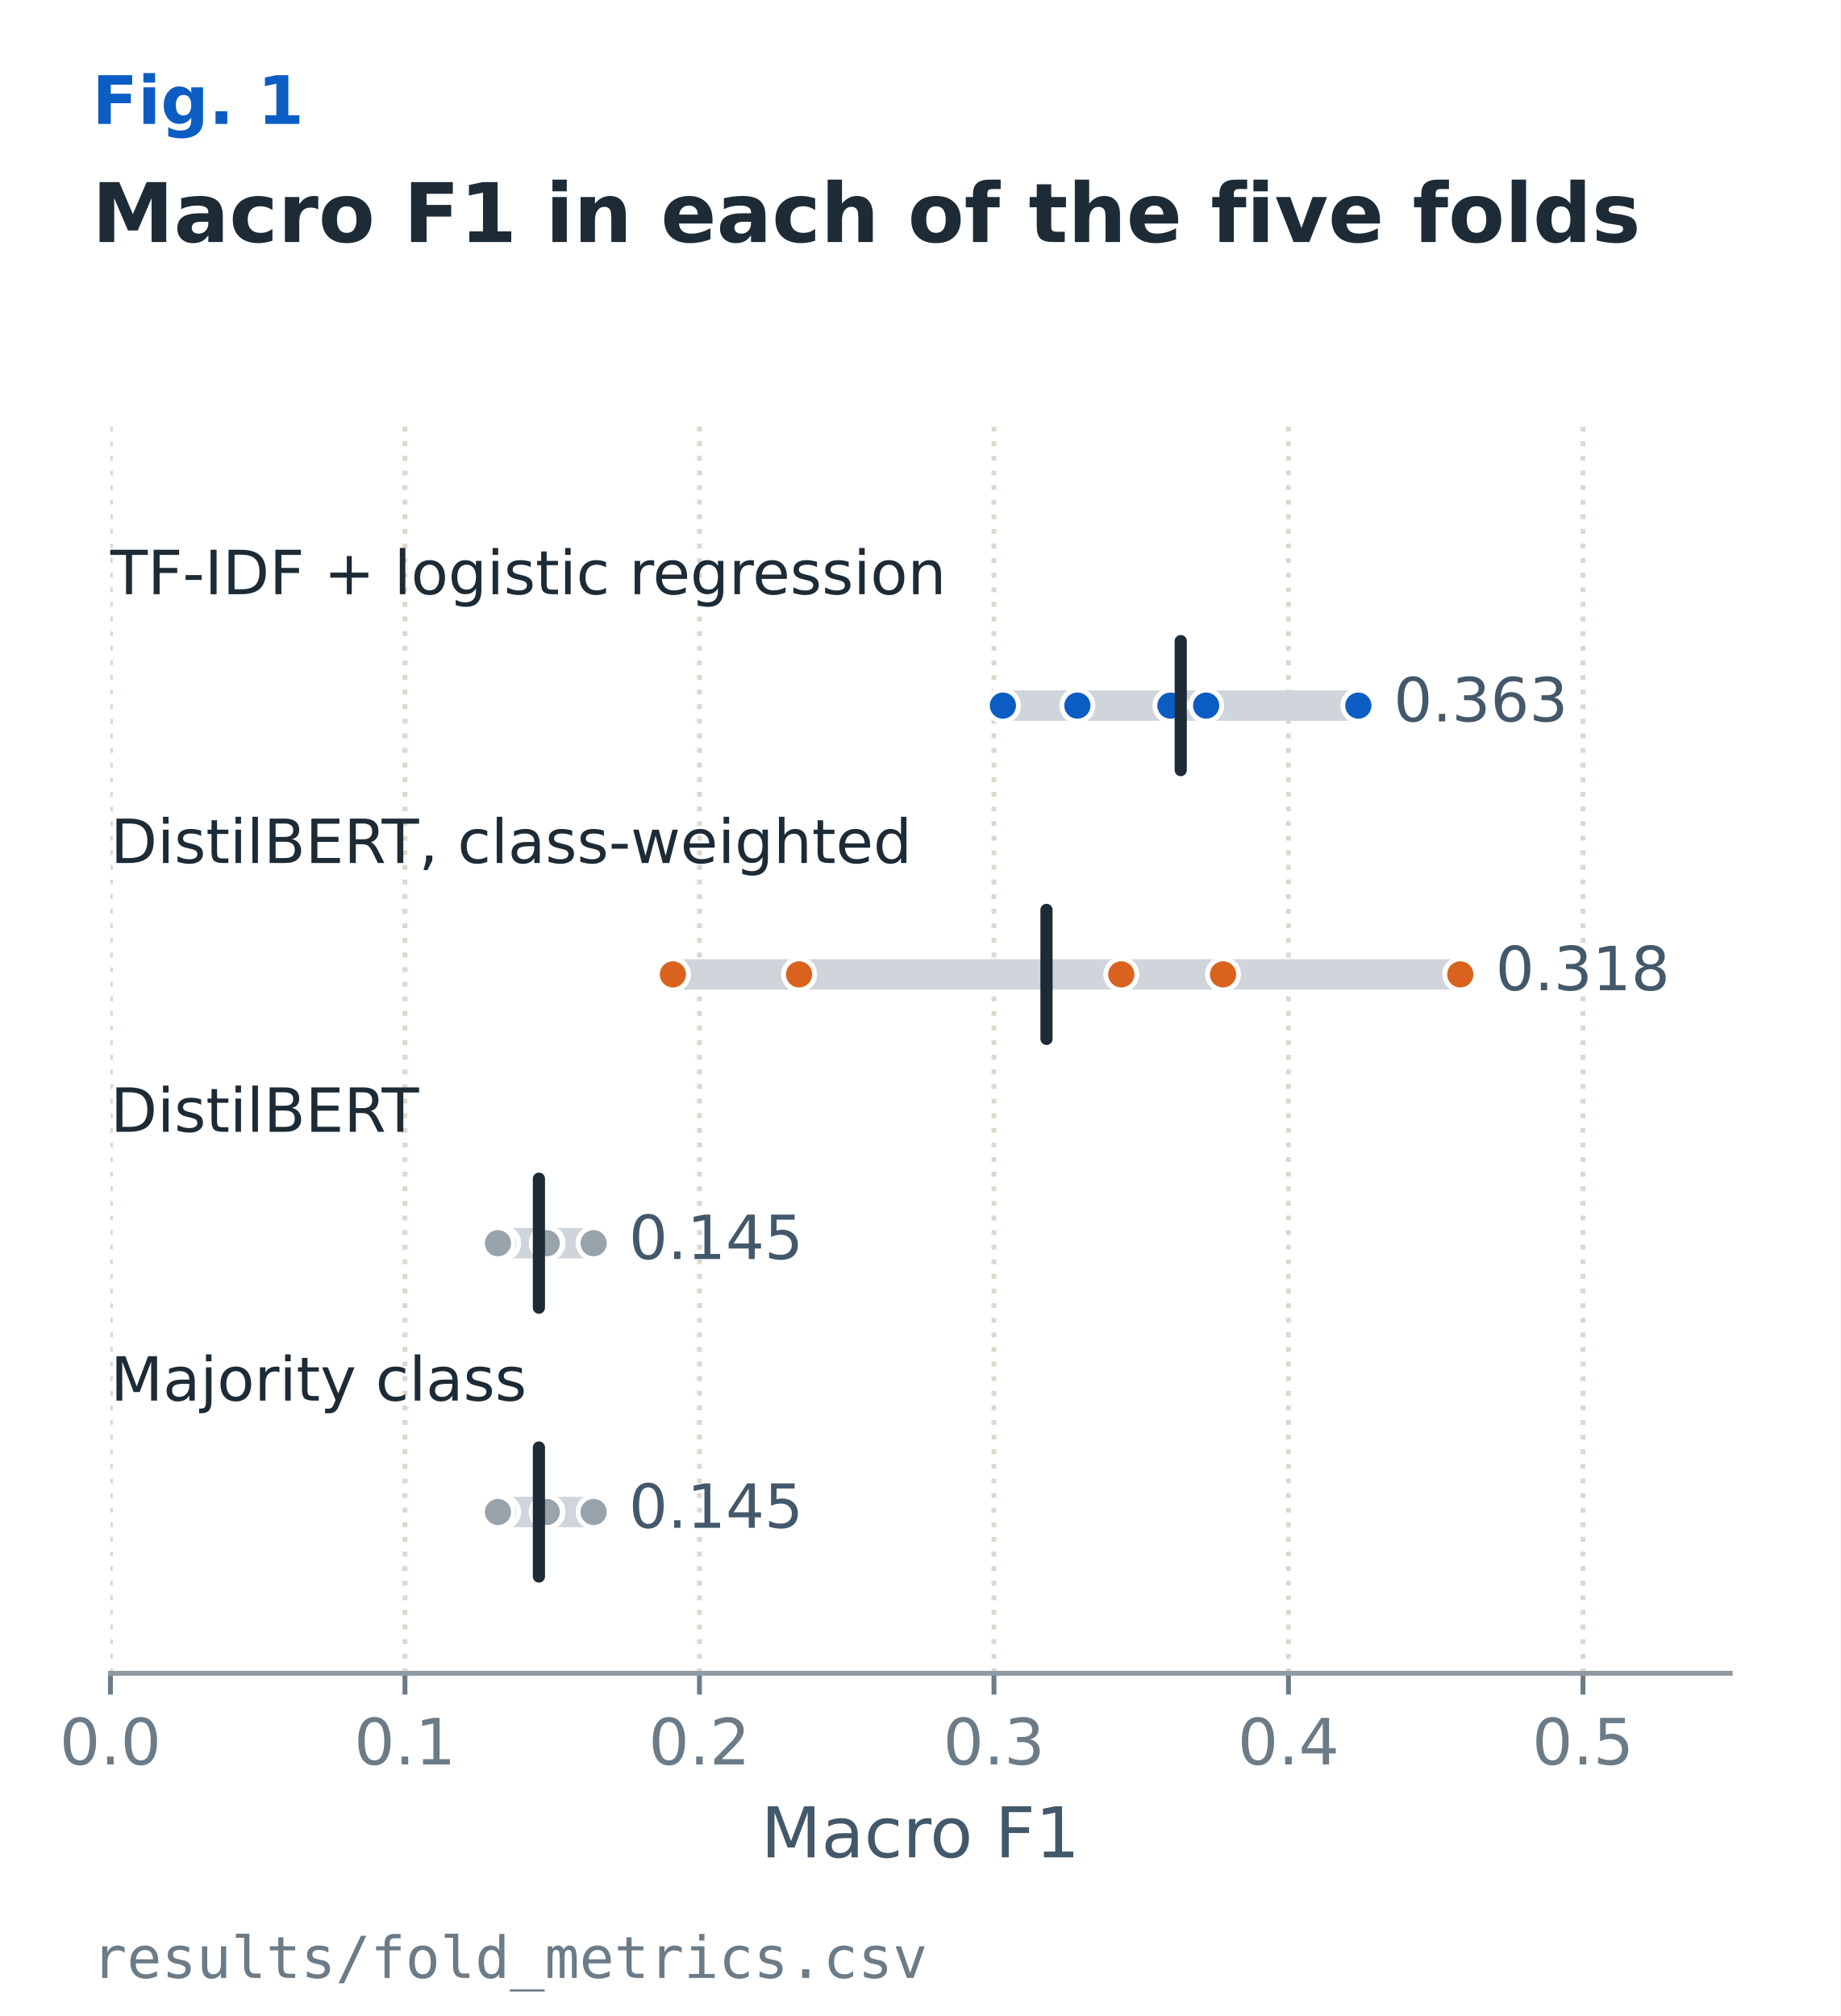
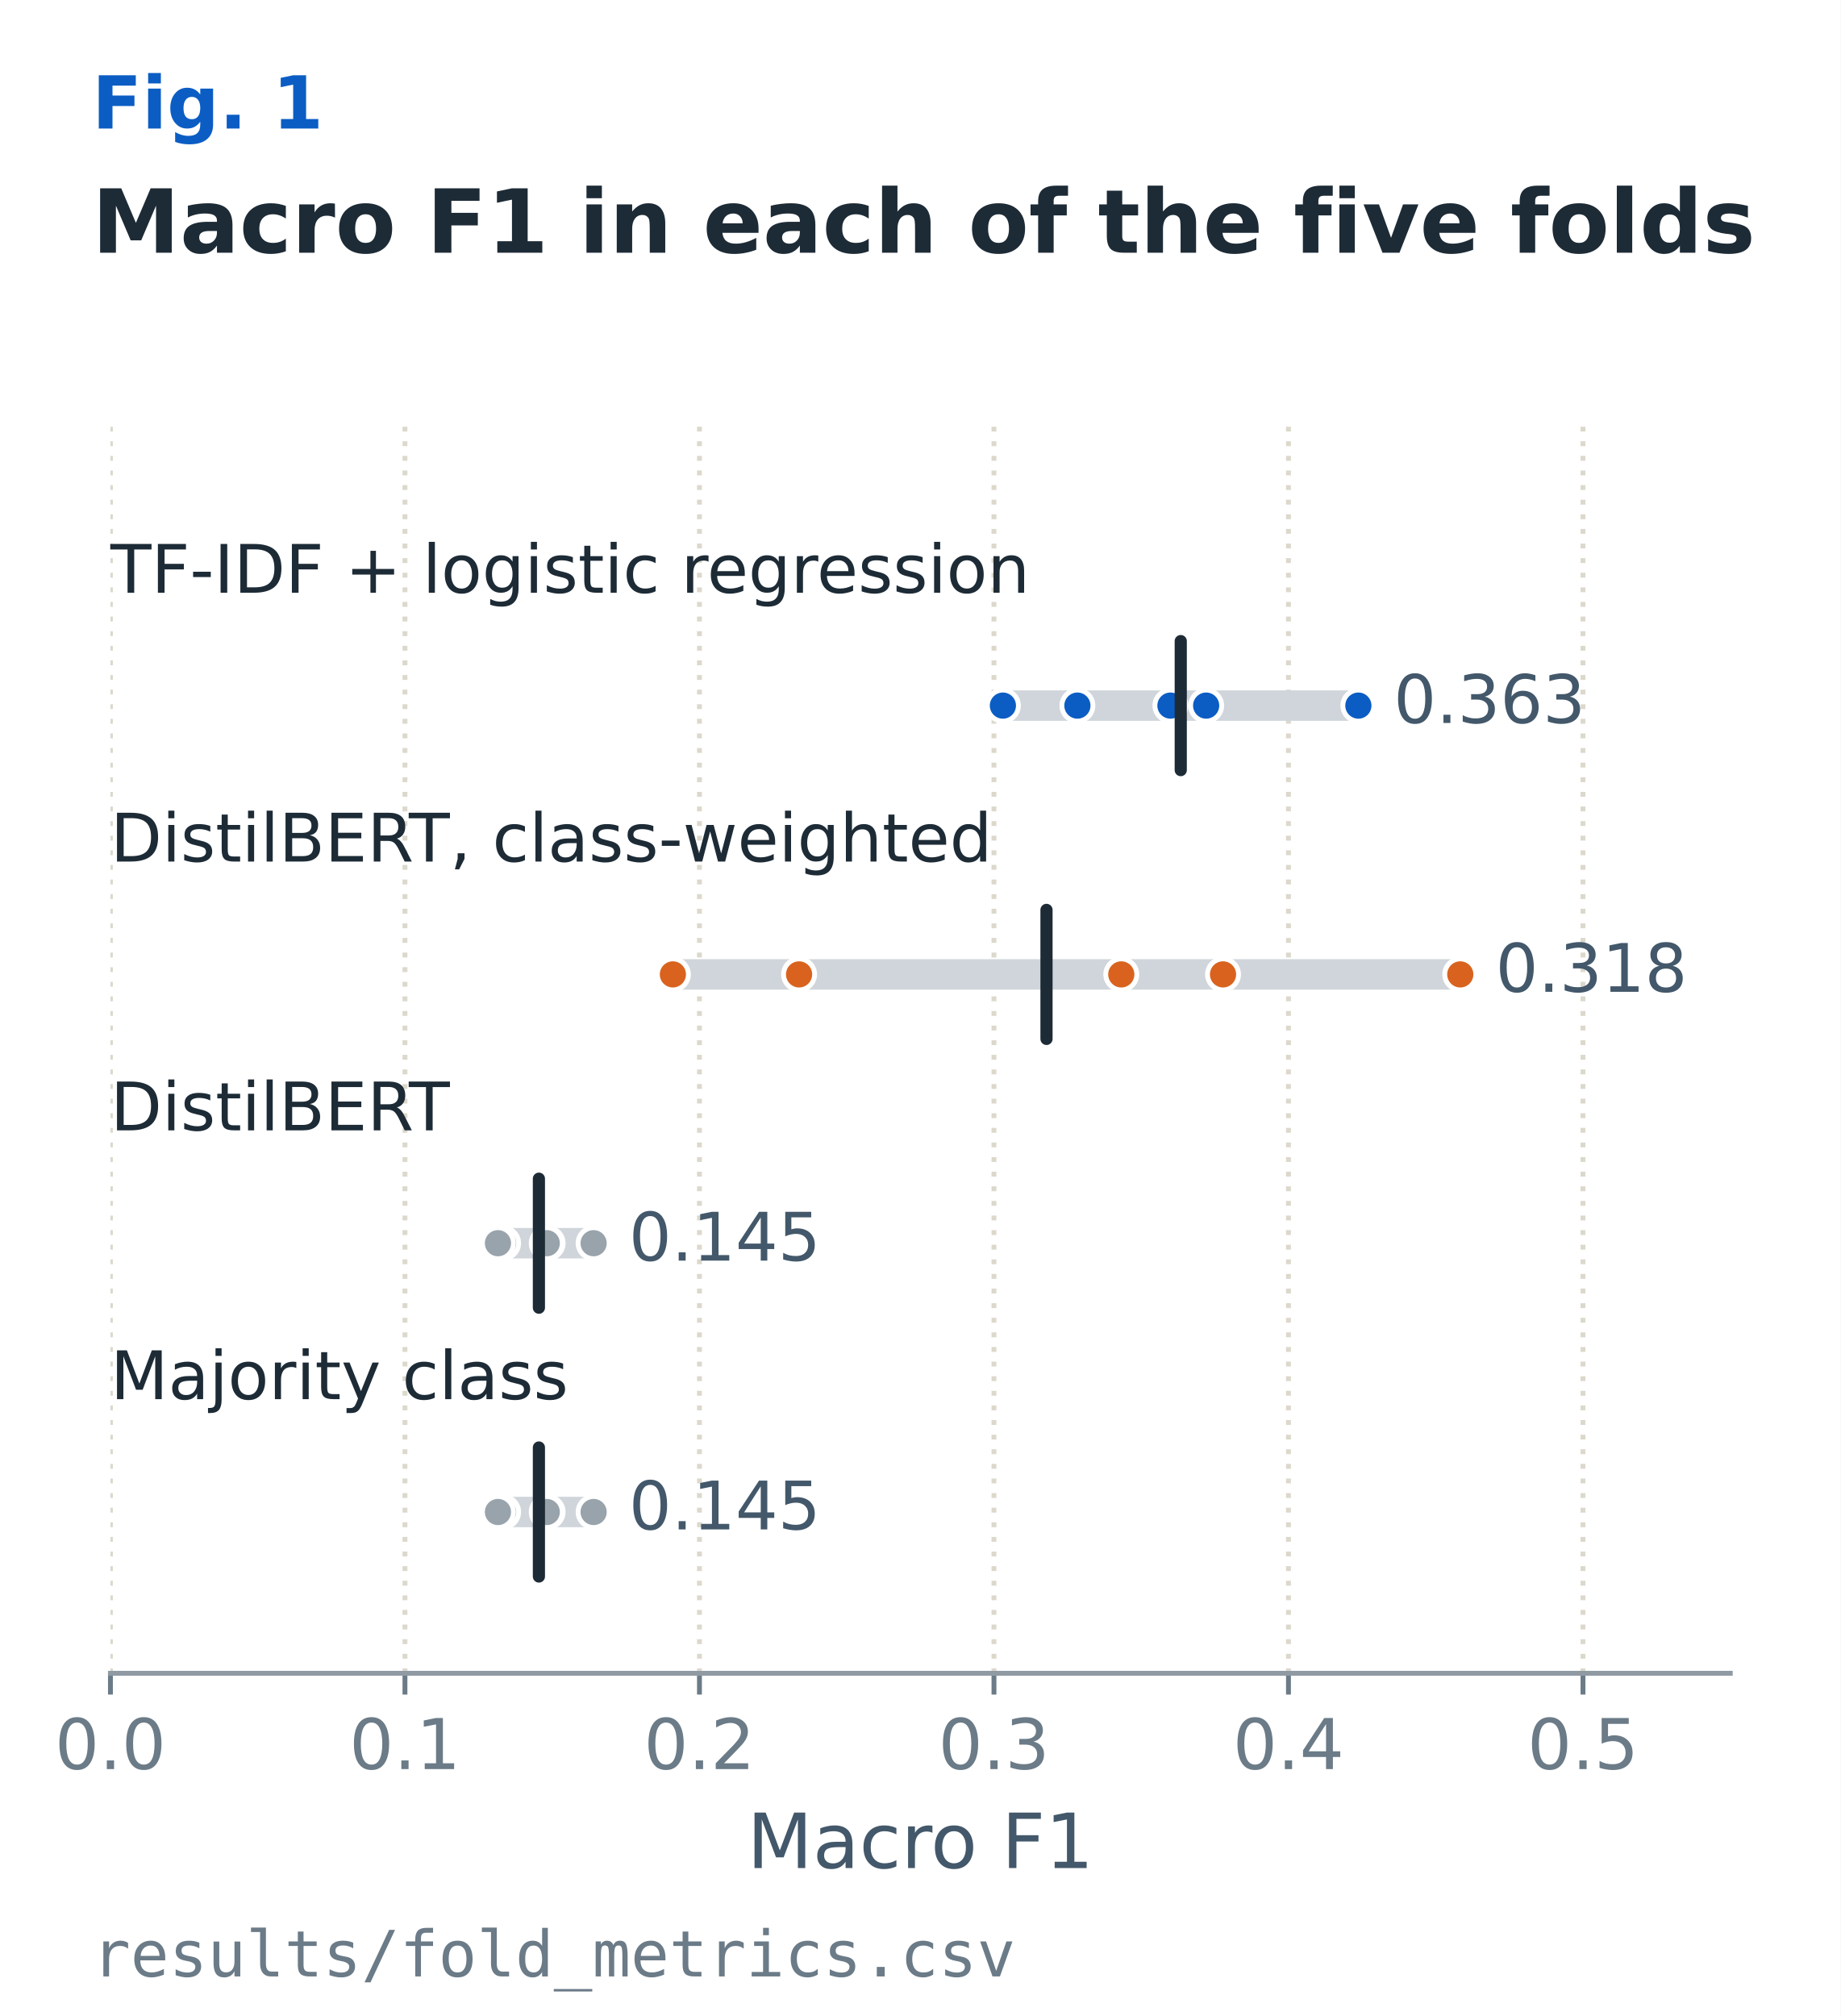
<svg xmlns="http://www.w3.org/2000/svg" xmlns:xlink="http://www.w3.org/1999/xlink" role="img" aria-label="Macro F1 in each of the five thread-grouped folds. TF-IDF with logistic regression ranges from 0.303 to 0.424 across folds (pooled 0.363); class-weighted DistilBERT from 0.191 to 0.458 (pooled 0.318). Unweighted DistilBERT and the majority baseline both pool to 0.145." width="302.4pt" height="331.2pt" viewBox="0 0 302.4 331.2" version="1.1">
  <defs>
    <style type="text/css">*{stroke-linejoin: round; stroke-linecap: butt}</style>
  </defs>
  <g id="figure_1">
    <g id="patch_1">
      <path d="M 0 331.2  L 302.4 331.2  L 302.4 0  L 0 0  z " style="fill: #ffffff" />
    </g>
    <g id="axes_1">
      <g id="patch_2">
        <path d="M 18.144 274.896  L 284.256 274.896  L 284.256 69.552  L 18.144 69.552  z " style="fill: #ffffff" />
      </g>
      <g id="matplotlib.axis_1">
        <g id="xtick_1">
          <g id="line2d_1">
            <path d="M 18.144 274.896  L 18.144 69.552  " clip-path="url(#pf9ebac5c37)" style="fill: none; stroke-dasharray: 0.8,1.6; stroke-dashoffset: 0; stroke: #dcd8cc; stroke-width: 0.8" />
          </g>
          <g id="line2d_2">
            <defs>
              <path id="m2d4528c1ce" d="M 0 0  L 0 3.5  " style="stroke: #6b7b87; stroke-width: 0.8" />
            </defs>
            <g>
              <use xlink:href="#m2d4528c1ce" x="18.144" y="274.896" style="fill: #6b7b87; stroke: #6b7b87; stroke-width: 0.8" />
            </g>
          </g>
          <g id="text_1">
-             <text style="font-size: 10.5px; font-family: Tahoma, Verdana, 'DejaVu Sans', sans-serif; text-anchor: middle; fill: #6b7b87" x="18.144" y="289.874" transform="rotate(-0 18.144 289.8735)">0.0</text>
+             <text style="font-size: 11.5px; font-family: Tahoma, Verdana, 'DejaVu Sans', sans-serif; text-anchor: middle; fill: #6b7b87" x="18.144" y="290.633" transform="rotate(-0 18.144 290.6333)">0.0</text>
          </g>
        </g>
        <g id="xtick_2">
          <g id="line2d_3">
            <path d="M 66.528 274.896  L 66.528 69.552  " clip-path="url(#pf9ebac5c37)" style="fill: none; stroke-dasharray: 0.8,1.6; stroke-dashoffset: 0; stroke: #dcd8cc; stroke-width: 0.8" />
          </g>
          <g id="line2d_4">
            <g>
              <use xlink:href="#m2d4528c1ce" x="66.528" y="274.896" style="fill: #6b7b87; stroke: #6b7b87; stroke-width: 0.8" />
            </g>
          </g>
          <g id="text_2">
-             <text style="font-size: 10.5px; font-family: Tahoma, Verdana, 'DejaVu Sans', sans-serif; text-anchor: middle; fill: #6b7b87" x="66.528" y="289.874" transform="rotate(-0 66.528 289.8735)">0.1</text>
+             <text style="font-size: 11.5px; font-family: Tahoma, Verdana, 'DejaVu Sans', sans-serif; text-anchor: middle; fill: #6b7b87" x="66.528" y="290.633" transform="rotate(-0 66.528 290.6333)">0.1</text>
          </g>
        </g>
        <g id="xtick_3">
          <g id="line2d_5">
            <path d="M 114.912 274.896  L 114.912 69.552  " clip-path="url(#pf9ebac5c37)" style="fill: none; stroke-dasharray: 0.8,1.6; stroke-dashoffset: 0; stroke: #dcd8cc; stroke-width: 0.8" />
          </g>
          <g id="line2d_6">
            <g>
              <use xlink:href="#m2d4528c1ce" x="114.912" y="274.896" style="fill: #6b7b87; stroke: #6b7b87; stroke-width: 0.8" />
            </g>
          </g>
          <g id="text_3">
-             <text style="font-size: 10.5px; font-family: Tahoma, Verdana, 'DejaVu Sans', sans-serif; text-anchor: middle; fill: #6b7b87" x="114.912" y="289.874" transform="rotate(-0 114.912 289.8735)">0.2</text>
+             <text style="font-size: 11.5px; font-family: Tahoma, Verdana, 'DejaVu Sans', sans-serif; text-anchor: middle; fill: #6b7b87" x="114.912" y="290.633" transform="rotate(-0 114.912 290.6333)">0.2</text>
          </g>
        </g>
        <g id="xtick_4">
          <g id="line2d_7">
            <path d="M 163.296 274.896  L 163.296 69.552  " clip-path="url(#pf9ebac5c37)" style="fill: none; stroke-dasharray: 0.8,1.6; stroke-dashoffset: 0; stroke: #dcd8cc; stroke-width: 0.8" />
          </g>
          <g id="line2d_8">
            <g>
              <use xlink:href="#m2d4528c1ce" x="163.296" y="274.896" style="fill: #6b7b87; stroke: #6b7b87; stroke-width: 0.8" />
            </g>
          </g>
          <g id="text_4">
-             <text style="font-size: 10.5px; font-family: Tahoma, Verdana, 'DejaVu Sans', sans-serif; text-anchor: middle; fill: #6b7b87" x="163.296" y="289.874" transform="rotate(-0 163.296 289.8735)">0.3</text>
+             <text style="font-size: 11.5px; font-family: Tahoma, Verdana, 'DejaVu Sans', sans-serif; text-anchor: middle; fill: #6b7b87" x="163.296" y="290.633" transform="rotate(-0 163.296 290.6333)">0.3</text>
          </g>
        </g>
        <g id="xtick_5">
          <g id="line2d_9">
            <path d="M 211.68 274.896  L 211.68 69.552  " clip-path="url(#pf9ebac5c37)" style="fill: none; stroke-dasharray: 0.8,1.6; stroke-dashoffset: 0; stroke: #dcd8cc; stroke-width: 0.8" />
          </g>
          <g id="line2d_10">
            <g>
              <use xlink:href="#m2d4528c1ce" x="211.68" y="274.896" style="fill: #6b7b87; stroke: #6b7b87; stroke-width: 0.8" />
            </g>
          </g>
          <g id="text_5">
-             <text style="font-size: 10.5px; font-family: Tahoma, Verdana, 'DejaVu Sans', sans-serif; text-anchor: middle; fill: #6b7b87" x="211.68" y="289.874" transform="rotate(-0 211.68 289.8735)">0.4</text>
+             <text style="font-size: 11.5px; font-family: Tahoma, Verdana, 'DejaVu Sans', sans-serif; text-anchor: middle; fill: #6b7b87" x="211.68" y="290.633" transform="rotate(-0 211.68 290.6333)">0.4</text>
          </g>
        </g>
        <g id="xtick_6">
          <g id="line2d_11">
            <path d="M 260.064 274.896  L 260.064 69.552  " clip-path="url(#pf9ebac5c37)" style="fill: none; stroke-dasharray: 0.8,1.6; stroke-dashoffset: 0; stroke: #dcd8cc; stroke-width: 0.8" />
          </g>
          <g id="line2d_12">
            <g>
              <use xlink:href="#m2d4528c1ce" x="260.064" y="274.896" style="fill: #6b7b87; stroke: #6b7b87; stroke-width: 0.8" />
            </g>
          </g>
          <g id="text_6">
-             <text style="font-size: 10.5px; font-family: Tahoma, Verdana, 'DejaVu Sans', sans-serif; text-anchor: middle; fill: #6b7b87" x="260.064" y="289.874" transform="rotate(-0 260.064 289.8735)">0.5</text>
+             <text style="font-size: 11.5px; font-family: Tahoma, Verdana, 'DejaVu Sans', sans-serif; text-anchor: middle; fill: #6b7b87" x="260.064" y="290.633" transform="rotate(-0 260.064 290.6333)">0.5</text>
          </g>
        </g>
        <g id="text_7">
-           <text style="font-size: 11.5px; font-family: Tahoma, Verdana, 'DejaVu Sans', sans-serif; text-anchor: middle; fill: #43586a" x="151.2" y="305.133" transform="rotate(-0 151.2 305.1333)">Macro F1</text>
+           <text style="font-size: 12.5px; font-family: Tahoma, Verdana, 'DejaVu Sans', sans-serif; text-anchor: middle; fill: #43586a" x="151.2" y="306.893" transform="rotate(-0 151.2 306.8931)">Macro F1</text>
        </g>
      </g>
      <g id="matplotlib.axis_2" />
      <g id="line2d_13">
        <path d="M 164.762 115.92  L 223.162 115.92  " clip-path="url(#pf9ebac5c37)" style="fill: none; stroke: #cfd5da; stroke-width: 5; stroke-linecap: round" />
      </g>
      <g id="line2d_14">
        <path d="M 110.545 160.08  L 239.904 160.08  " clip-path="url(#pf9ebac5c37)" style="fill: none; stroke: #cfd5da; stroke-width: 5; stroke-linecap: round" />
      </g>
      <g id="line2d_15">
        <path d="M 81.807 204.24  L 97.524 204.24  " clip-path="url(#pf9ebac5c37)" style="fill: none; stroke: #cfd5da; stroke-width: 5; stroke-linecap: round" />
      </g>
      <g id="line2d_16">
        <path d="M 81.807 248.4  L 97.524 248.4  " clip-path="url(#pf9ebac5c37)" style="fill: none; stroke: #cfd5da; stroke-width: 5; stroke-linecap: round" />
      </g>
      <g id="PathCollection_1">
        <defs>
          <path id="m8520e21cb0" d="M 0 2.55  C 0.676 2.55 1.325 2.281 1.803 1.803  C 2.281 1.325 2.55 0.676 2.55 0  C 2.55 -0.676 2.281 -1.325 1.803 -1.803  C 1.325 -2.281 0.676 -2.55 0 -2.55  C -0.676 -2.55 -1.325 -2.281 -1.803 -1.803  C -2.281 -1.325 -2.55 -0.676 -2.55 0  C -2.55 0.676 -2.281 1.325 -1.803 1.803  C -1.325 2.281 -0.676 2.55 0 2.55  z " style="stroke: #ffffff; stroke-width: 0.8" />
        </defs>
        <g clip-path="url(#pf9ebac5c37)">
          <use xlink:href="#m8520e21cb0" x="177.002" y="115.92" style="fill: #0b5dc4; stroke: #ffffff; stroke-width: 0.8" />
          <use xlink:href="#m8520e21cb0" x="198.154" y="115.92" style="fill: #0b5dc4; stroke: #ffffff; stroke-width: 0.8" />
          <use xlink:href="#m8520e21cb0" x="192.287" y="115.92" style="fill: #0b5dc4; stroke: #ffffff; stroke-width: 0.8" />
          <use xlink:href="#m8520e21cb0" x="223.162" y="115.92" style="fill: #0b5dc4; stroke: #ffffff; stroke-width: 0.8" />
          <use xlink:href="#m8520e21cb0" x="164.762" y="115.92" style="fill: #0b5dc4; stroke: #ffffff; stroke-width: 0.8" />
        </g>
      </g>
      <g id="PathCollection_2">
        <defs>
          <path id="m80ad0268bc" d="M 0 2.55  C 0.676 2.55 1.325 2.281 1.803 1.803  C 2.281 1.325 2.55 0.676 2.55 0  C 2.55 -0.676 2.281 -1.325 1.803 -1.803  C 1.325 -2.281 0.676 -2.55 0 -2.55  C -0.676 -2.55 -1.325 -2.281 -1.803 -1.803  C -2.281 -1.325 -2.55 -0.676 -2.55 0  C -2.55 0.676 -2.281 1.325 -1.803 1.803  C -1.325 2.281 -0.676 2.55 0 2.55  z " style="stroke: #ffffff; stroke-width: 0.8" />
        </defs>
        <g clip-path="url(#pf9ebac5c37)">
          <use xlink:href="#m80ad0268bc" x="131.277" y="160.08" style="fill: #d9631e; stroke: #ffffff; stroke-width: 0.8" />
          <use xlink:href="#m80ad0268bc" x="200.928" y="160.08" style="fill: #d9631e; stroke: #ffffff; stroke-width: 0.8" />
          <use xlink:href="#m80ad0268bc" x="239.904" y="160.08" style="fill: #d9631e; stroke: #ffffff; stroke-width: 0.8" />
          <use xlink:href="#m80ad0268bc" x="110.545" y="160.08" style="fill: #d9631e; stroke: #ffffff; stroke-width: 0.8" />
          <use xlink:href="#m80ad0268bc" x="184.212" y="160.08" style="fill: #d9631e; stroke: #ffffff; stroke-width: 0.8" />
        </g>
      </g>
      <g id="PathCollection_3">
        <defs>
          <path id="m45077b4895" d="M 0 2.55  C 0.676 2.55 1.325 2.281 1.803 1.803  C 2.281 1.325 2.55 0.676 2.55 0  C 2.55 -0.676 2.281 -1.325 1.803 -1.803  C 1.325 -2.281 0.676 -2.55 0 -2.55  C -0.676 -2.55 -1.325 -2.281 -1.803 -1.803  C -2.281 -1.325 -2.55 -0.676 -2.55 0  C -2.55 0.676 -2.281 1.325 -1.803 1.803  C -1.325 2.281 -0.676 2.55 0 2.55  z " style="stroke: #ffffff; stroke-width: 0.8" />
        </defs>
        <g clip-path="url(#pf9ebac5c37)">
          <use xlink:href="#m45077b4895" x="89.964" y="204.24" style="fill: #98a3ab; stroke: #ffffff; stroke-width: 0.8" />
          <use xlink:href="#m45077b4895" x="97.524" y="204.24" style="fill: #98a3ab; stroke: #ffffff; stroke-width: 0.8" />
          <use xlink:href="#m45077b4895" x="89.824" y="204.24" style="fill: #98a3ab; stroke: #ffffff; stroke-width: 0.8" />
          <use xlink:href="#m45077b4895" x="82.656" y="204.24" style="fill: #98a3ab; stroke: #ffffff; stroke-width: 0.8" />
          <use xlink:href="#m45077b4895" x="81.807" y="204.24" style="fill: #98a3ab; stroke: #ffffff; stroke-width: 0.8" />
        </g>
      </g>
      <g id="PathCollection_4">
        <g clip-path="url(#pf9ebac5c37)">
          <use xlink:href="#m45077b4895" x="89.964" y="248.4" style="fill: #98a3ab; stroke: #ffffff; stroke-width: 0.8" />
          <use xlink:href="#m45077b4895" x="97.524" y="248.4" style="fill: #98a3ab; stroke: #ffffff; stroke-width: 0.8" />
          <use xlink:href="#m45077b4895" x="89.824" y="248.4" style="fill: #98a3ab; stroke: #ffffff; stroke-width: 0.8" />
          <use xlink:href="#m45077b4895" x="82.656" y="248.4" style="fill: #98a3ab; stroke: #ffffff; stroke-width: 0.8" />
          <use xlink:href="#m45077b4895" x="81.807" y="248.4" style="fill: #98a3ab; stroke: #ffffff; stroke-width: 0.8" />
        </g>
      </g>
      <g id="patch_3">
        <path d="M 18.144 274.896  L 284.256 274.896  " style="fill: none; stroke: #8f9aa3; stroke-width: 0.8; stroke-linejoin: miter; stroke-linecap: square" />
      </g>
      <g id="line2d_17">
        <path d="M 193.981 126.518  L 193.981 105.322  " clip-path="url(#pf9ebac5c37)" style="fill: none; stroke: #1d2b36; stroke-width: 2; stroke-linecap: round" />
      </g>
      <g id="text_8">
-         <text style="font-size: 10px; font-family: Tahoma, Verdana, 'DejaVu Sans', sans-serif; text-anchor: start; fill: #1d2b36" x="18.144" y="97.62" transform="rotate(-0 18.144 97.62006)">TF-IDF + logistic regression</text>
+         <text style="font-size: 11px; font-family: Tahoma, Verdana, 'DejaVu Sans', sans-serif; text-anchor: start; fill: #1d2b36" x="18.144" y="97.38" transform="rotate(-0 18.144 97.37982)">TF-IDF + logistic regression</text>
      </g>
      <g id="text_9">
-         <text style="font-size: 10px; font-family: Tahoma, Verdana, 'DejaVu Sans', sans-serif; text-anchor: start; fill: #43586a" x="228.968" y="118.518" transform="rotate(-0 228.9676 118.5177)">0.363</text>
+         <text style="font-size: 11px; font-family: Tahoma, Verdana, 'DejaVu Sans', sans-serif; text-anchor: start; fill: #43586a" x="228.968" y="118.777" transform="rotate(-0 228.9676 118.7774)">0.363</text>
      </g>
      <g id="line2d_18">
        <path d="M 171.926 170.678  L 171.926 149.482  " clip-path="url(#pf9ebac5c37)" style="fill: none; stroke: #1d2b36; stroke-width: 2; stroke-linecap: round" />
      </g>
      <g id="text_10">
-         <text style="font-size: 10px; font-family: Tahoma, Verdana, 'DejaVu Sans', sans-serif; text-anchor: start; fill: #1d2b36" x="18.144" y="141.78" transform="rotate(-0 18.144 141.7801)">DistilBERT, class-weighted</text>
+         <text style="font-size: 11px; font-family: Tahoma, Verdana, 'DejaVu Sans', sans-serif; text-anchor: start; fill: #1d2b36" x="18.144" y="141.54" transform="rotate(-0 18.144 141.5398)">DistilBERT, class-weighted</text>
      </g>
      <g id="text_11">
-         <text style="font-size: 10px; font-family: Tahoma, Verdana, 'DejaVu Sans', sans-serif; text-anchor: start; fill: #43586a" x="245.71" y="162.678" transform="rotate(-0 245.7099 162.6777)">0.318</text>
+         <text style="font-size: 11px; font-family: Tahoma, Verdana, 'DejaVu Sans', sans-serif; text-anchor: start; fill: #43586a" x="245.71" y="162.937" transform="rotate(-0 245.7099 162.9374)">0.318</text>
      </g>
      <g id="line2d_19">
        <path d="M 88.535 214.838  L 88.535 193.642  " clip-path="url(#pf9ebac5c37)" style="fill: none; stroke: #1d2b36; stroke-width: 2; stroke-linecap: round" />
      </g>
      <g id="text_12">
-         <text style="font-size: 10px; font-family: Tahoma, Verdana, 'DejaVu Sans', sans-serif; text-anchor: start; fill: #1d2b36" x="18.144" y="185.94" transform="rotate(-0 18.144 185.9401)">DistilBERT</text>
+         <text style="font-size: 11px; font-family: Tahoma, Verdana, 'DejaVu Sans', sans-serif; text-anchor: start; fill: #1d2b36" x="18.144" y="185.7" transform="rotate(-0 18.144 185.6998)">DistilBERT</text>
      </g>
      <g id="text_13">
-         <text style="font-size: 10px; font-family: Tahoma, Verdana, 'DejaVu Sans', sans-serif; text-anchor: start; fill: #43586a" x="103.33" y="206.838" transform="rotate(-0 103.3298 206.8377)">0.145</text>
+         <text style="font-size: 11px; font-family: Tahoma, Verdana, 'DejaVu Sans', sans-serif; text-anchor: start; fill: #43586a" x="103.33" y="207.097" transform="rotate(-0 103.3298 207.0974)">0.145</text>
      </g>
      <g id="line2d_20">
        <path d="M 88.535 258.998  L 88.535 237.802  " clip-path="url(#pf9ebac5c37)" style="fill: none; stroke: #1d2b36; stroke-width: 2; stroke-linecap: round" />
      </g>
      <g id="text_14">
-         <text style="font-size: 10px; font-family: Tahoma, Verdana, 'DejaVu Sans', sans-serif; text-anchor: start; fill: #1d2b36" x="18.144" y="230.1" transform="rotate(-0 18.144 230.1001)">Majority class</text>
+         <text style="font-size: 11px; font-family: Tahoma, Verdana, 'DejaVu Sans', sans-serif; text-anchor: start; fill: #1d2b36" x="18.144" y="229.86" transform="rotate(-0 18.144 229.8598)">Majority class</text>
      </g>
      <g id="text_15">
-         <text style="font-size: 10px; font-family: Tahoma, Verdana, 'DejaVu Sans', sans-serif; text-anchor: start; fill: #43586a" x="103.33" y="250.998" transform="rotate(-0 103.3298 250.9977)">0.145</text>
+         <text style="font-size: 11px; font-family: Tahoma, Verdana, 'DejaVu Sans', sans-serif; text-anchor: start; fill: #43586a" x="103.33" y="251.257" transform="rotate(-0 103.3298 251.2574)">0.145</text>
      </g>
    </g>
    <g id="text_16">
-       <text style="font-weight: 700; font-size: 11px; font-family: Tahoma, Verdana, 'DejaVu Sans', sans-serif; text-anchor: start; fill: #0b5dc4" x="15.12" y="20.358" transform="rotate(-0 15.12 20.35828)">Fig. 1</text>
+       <text style="font-weight: 700; font-size: 12px; font-family: Tahoma, Verdana, 'DejaVu Sans', sans-serif; text-anchor: start; fill: #0b5dc4" x="15.12" y="21.118" transform="rotate(-0 15.12 21.11812)">Fig. 1</text>
    </g>
    <g id="text_17">
-       <text style="font-weight: 700; font-size: 13.5px; font-family: Tahoma, Verdana, 'DejaVu Sans', sans-serif; text-anchor: start; fill: #1d2b36" x="15.12" y="39.758" transform="rotate(-0 15.12 39.75789)">Macro F1 in each of the five folds</text>
+       <text style="font-weight: 700; font-size: 14.5px; font-family: Tahoma, Verdana, 'DejaVu Sans', sans-serif; text-anchor: start; fill: #1d2b36" x="15.12" y="41.518" transform="rotate(-0 15.12 41.51773)">Macro F1 in each of the five folds</text>
    </g>
    <g id="text_18">
-       <text style="font-size: 9.5px; font-family: Consolas, Menlo, 'DejaVu Sans Mono', monospace; text-anchor: start; fill: #6b7b87" x="15.12" y="324.943" transform="rotate(-0 15.12 324.9434)">results/fold_metrics.csv</text>
+       <text style="font-size: 10.5px; font-family: Consolas, Menlo, 'DejaVu Sans Mono', monospace; text-anchor: start; fill: #6b7b87" x="15.12" y="324.703" transform="rotate(-0 15.12 324.7031)">results/fold_metrics.csv</text>
    </g>
  </g>
  <defs>
    <clipPath id="pf9ebac5c37">
      <rect x="18.144" y="69.552" width="266.112" height="205.344" />
    </clipPath>
  </defs>
</svg>
